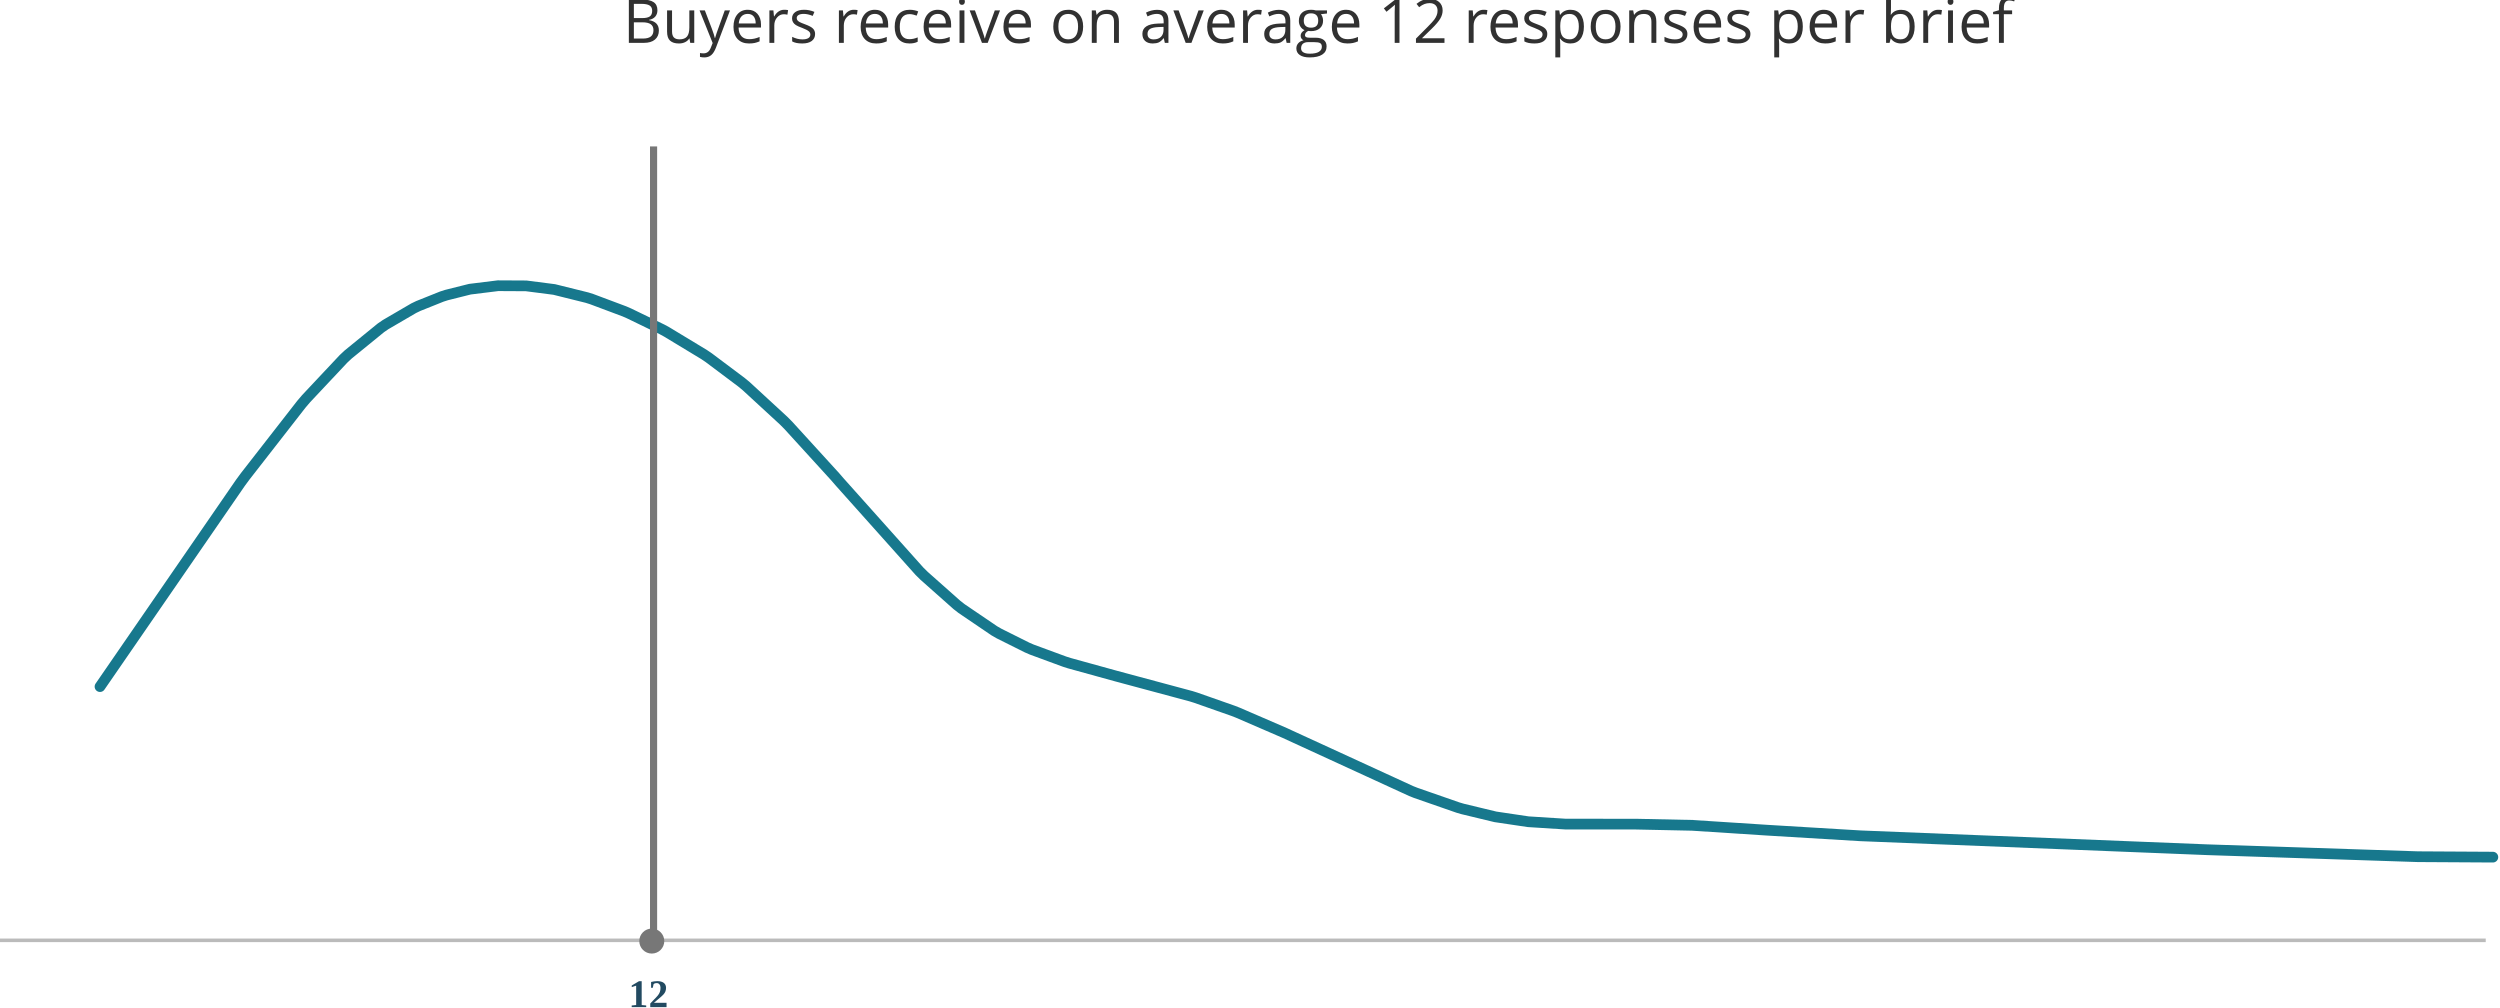
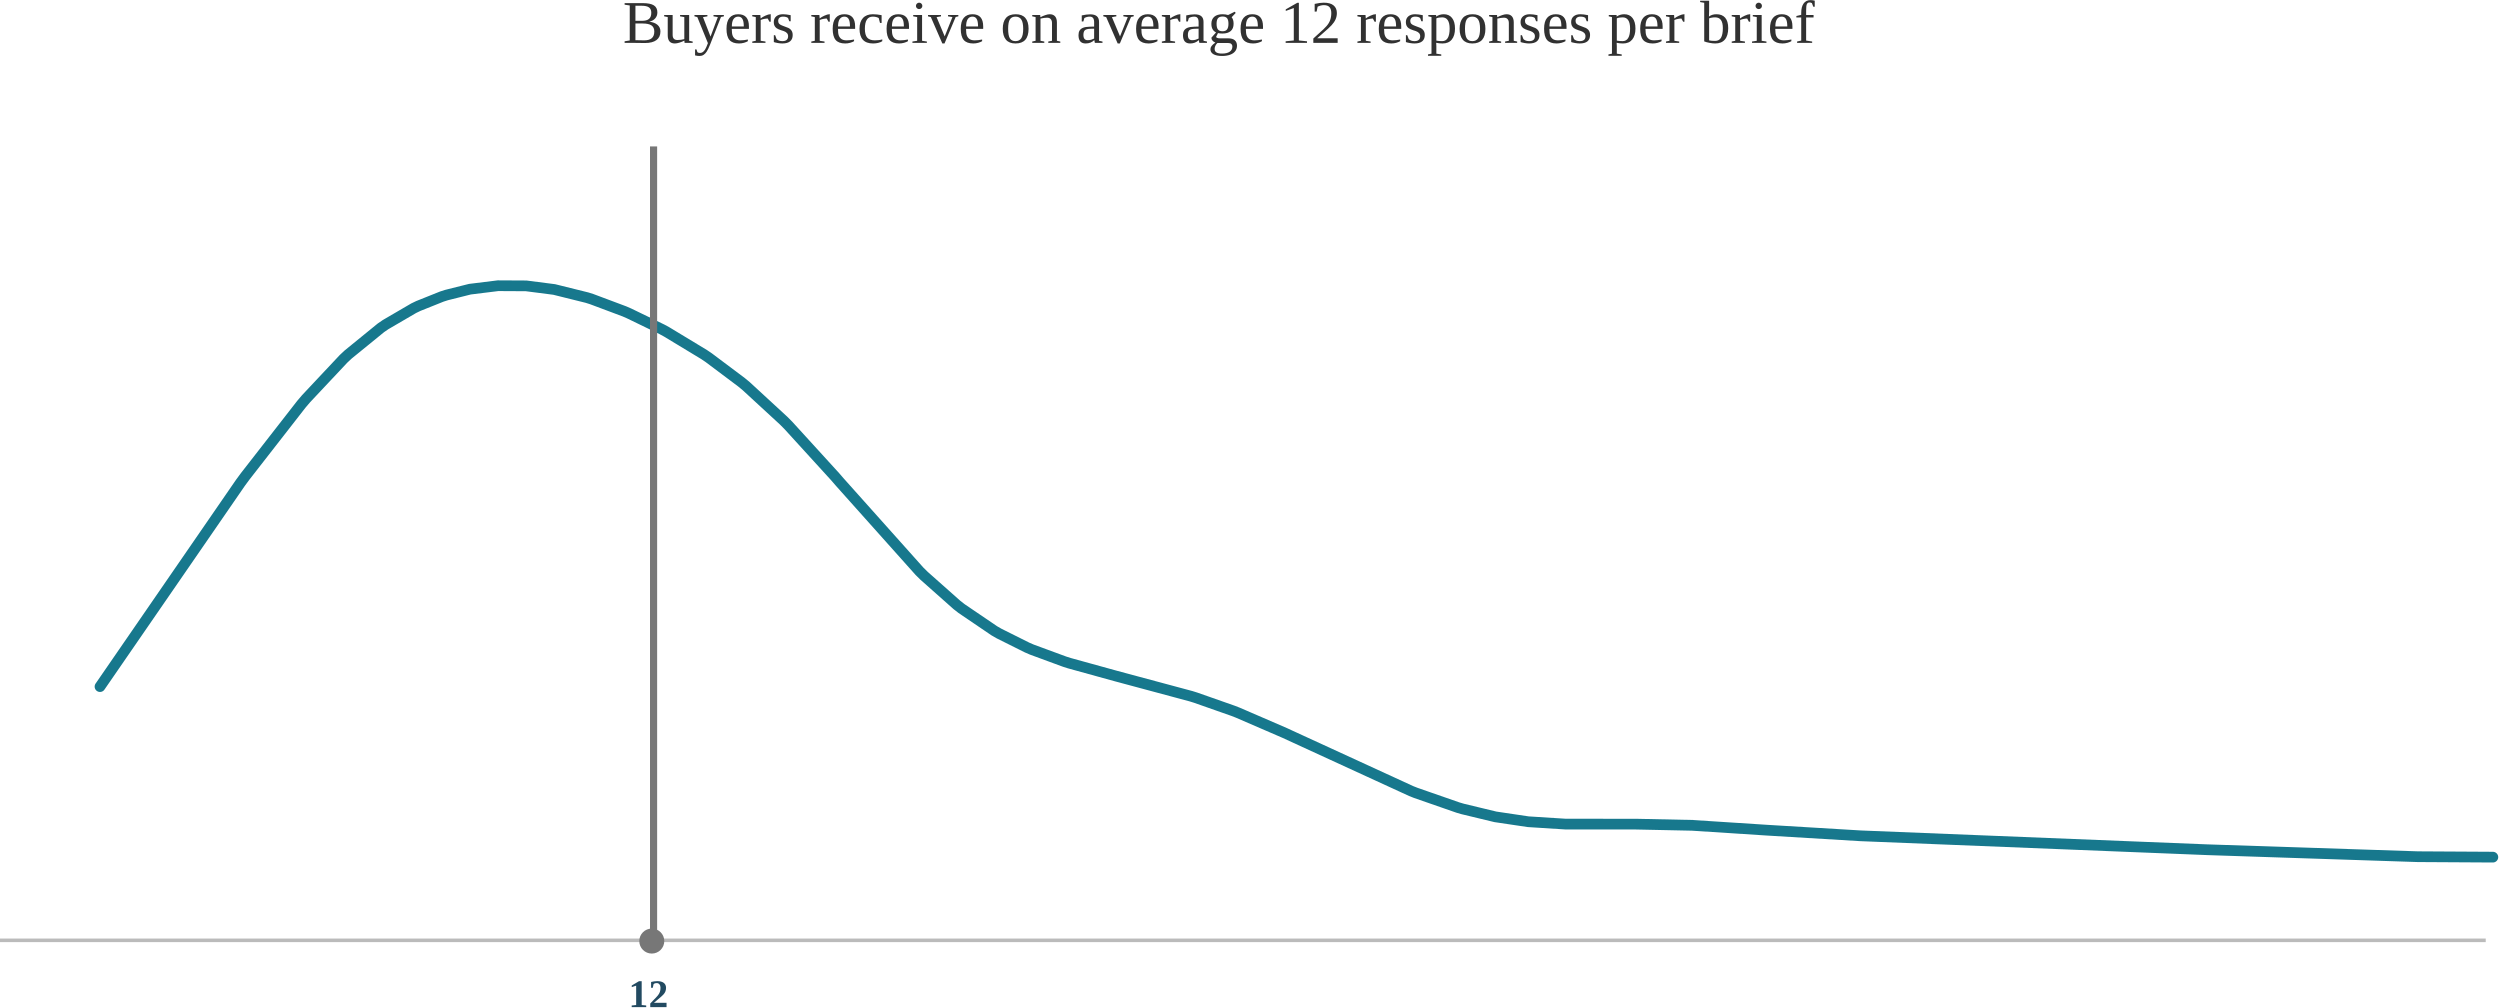
<svg xmlns="http://www.w3.org/2000/svg" width="700px" height="282px" viewBox="0 0 700 282" version="1.1">
  <defs />
  <g id="Jan-monthly-report-greater-than-768px" stroke="none" stroke-width="1" fill="none" fill-rule="evenodd" transform="translate(-339, -2586)">
    <g id="768-average-seller-response" transform="translate(339, 2580)">
-       <text id="Buyers-receive-on-av" font-family="OpenSans, Open Sans" font-size="17" font-weight="normal" line-spacing="26" fill="#313131">
+       <text id="Buyers-receive-on-av" font-size="17" font-weight="normal" line-spacing="26" fill="#313131">
        <tspan x="174.407" y="18">Buyers receive on average 12 responses per brief</tspan>
      </text>
      <g id="Group-11" stroke-width="1" fill-rule="evenodd" transform="translate(0, 47)">
        <polyline id="Shape" stroke="#17788D" stroke-width="3" stroke-linecap="round" points="28 151.252 67.332 94.172 68.645 92.389 84.382 72.187 85.696 70.643 96.18 59.481 97.493 58.255 106.664 50.784 107.977 49.884 115.846 45.293 117.159 44.663 123.714 42.039 125.028 41.615 131.583 39.973 139.451 39 147.32 39.043 155.178 40.054 164.359 42.335 165.673 42.751 174.855 46.193 176.157 46.763 185.339 51.212 186.652 51.924 197.136 58.268 198.449 59.155 207.631 66.044 208.945 67.133 219.429 76.79 220.742 78.115 233.852 92.496 235.166 94.014 257.447 118.944 258.76 120.239 267.942 128.388 269.256 129.412 278.426 135.636 279.74 136.391 287.608 140.321 288.922 140.887 298.092 144.265 299.406 144.685 312.516 148.307 333.496 153.944 334.809 154.356 345.304 158.046 346.606 158.556 359.717 164.227 361.03 164.836 395.12 180.495 396.433 181.014 408.231 185.12 409.544 185.506 418.726 187.718 427.908 189.085 438.392 189.75 458.058 189.758 473.795 190.093 494.774 191.451 520.995 193.029 618.023 196.925 677.021 198.876 698 199" />
        <g id="Group-7-Copy" transform="translate(0, 221)" stroke="#BBBBBB">
          <path d="M0,1.292 L696.003,1.292" id="Shape" />
        </g>
        <path d="M183,1 L183,223.085" id="Line-3-Copy" stroke="#777777" stroke-width="2" stroke-linecap="square" />
-         <text id="12" font-family=".HelveticaNeueDeskInterface-Bold, SFNS Display" font-size="11" font-weight="bold" letter-spacing="0.1" fill="#224A61">
+         <text id="12" font-size="11" font-weight="bold" letter-spacing="0.1" fill="#224A61">
          <tspan x="176" y="241">12</tspan>
        </text>
        <circle id="Oval-22-Copy" fill="#777777" cx="182.5" cy="222.5" r="3.5" />
      </g>
    </g>
  </g>
</svg>
